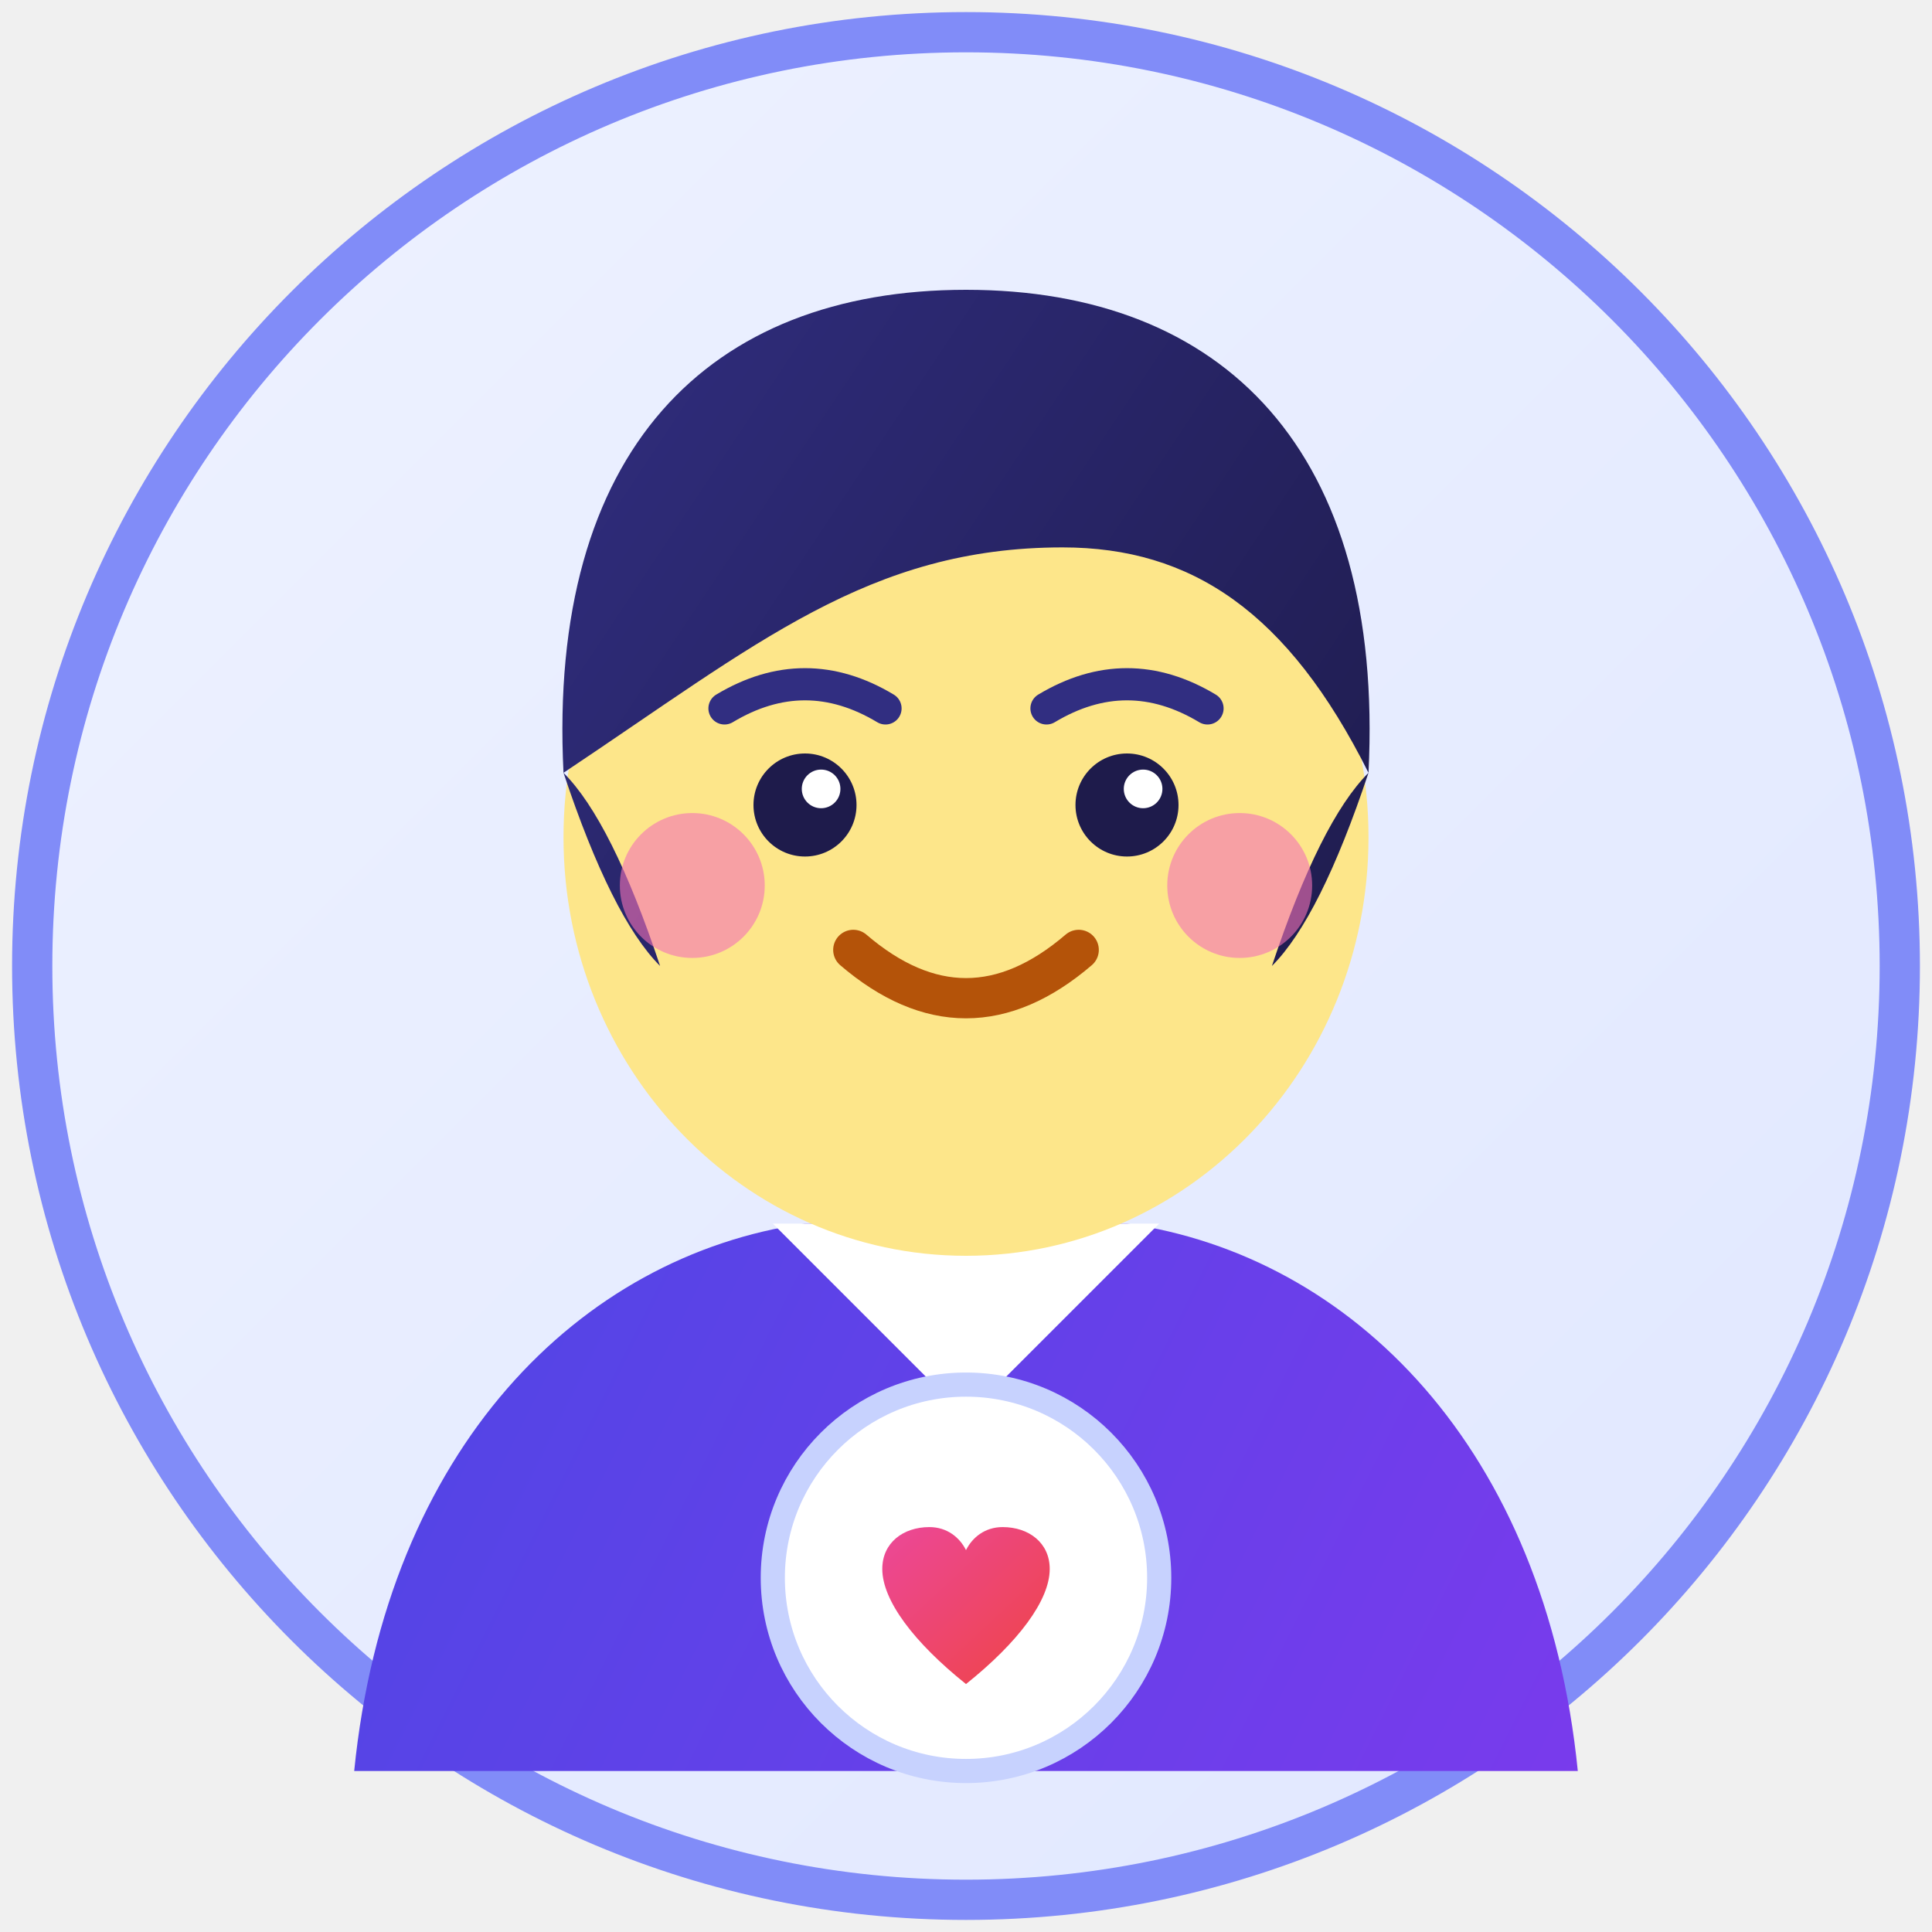
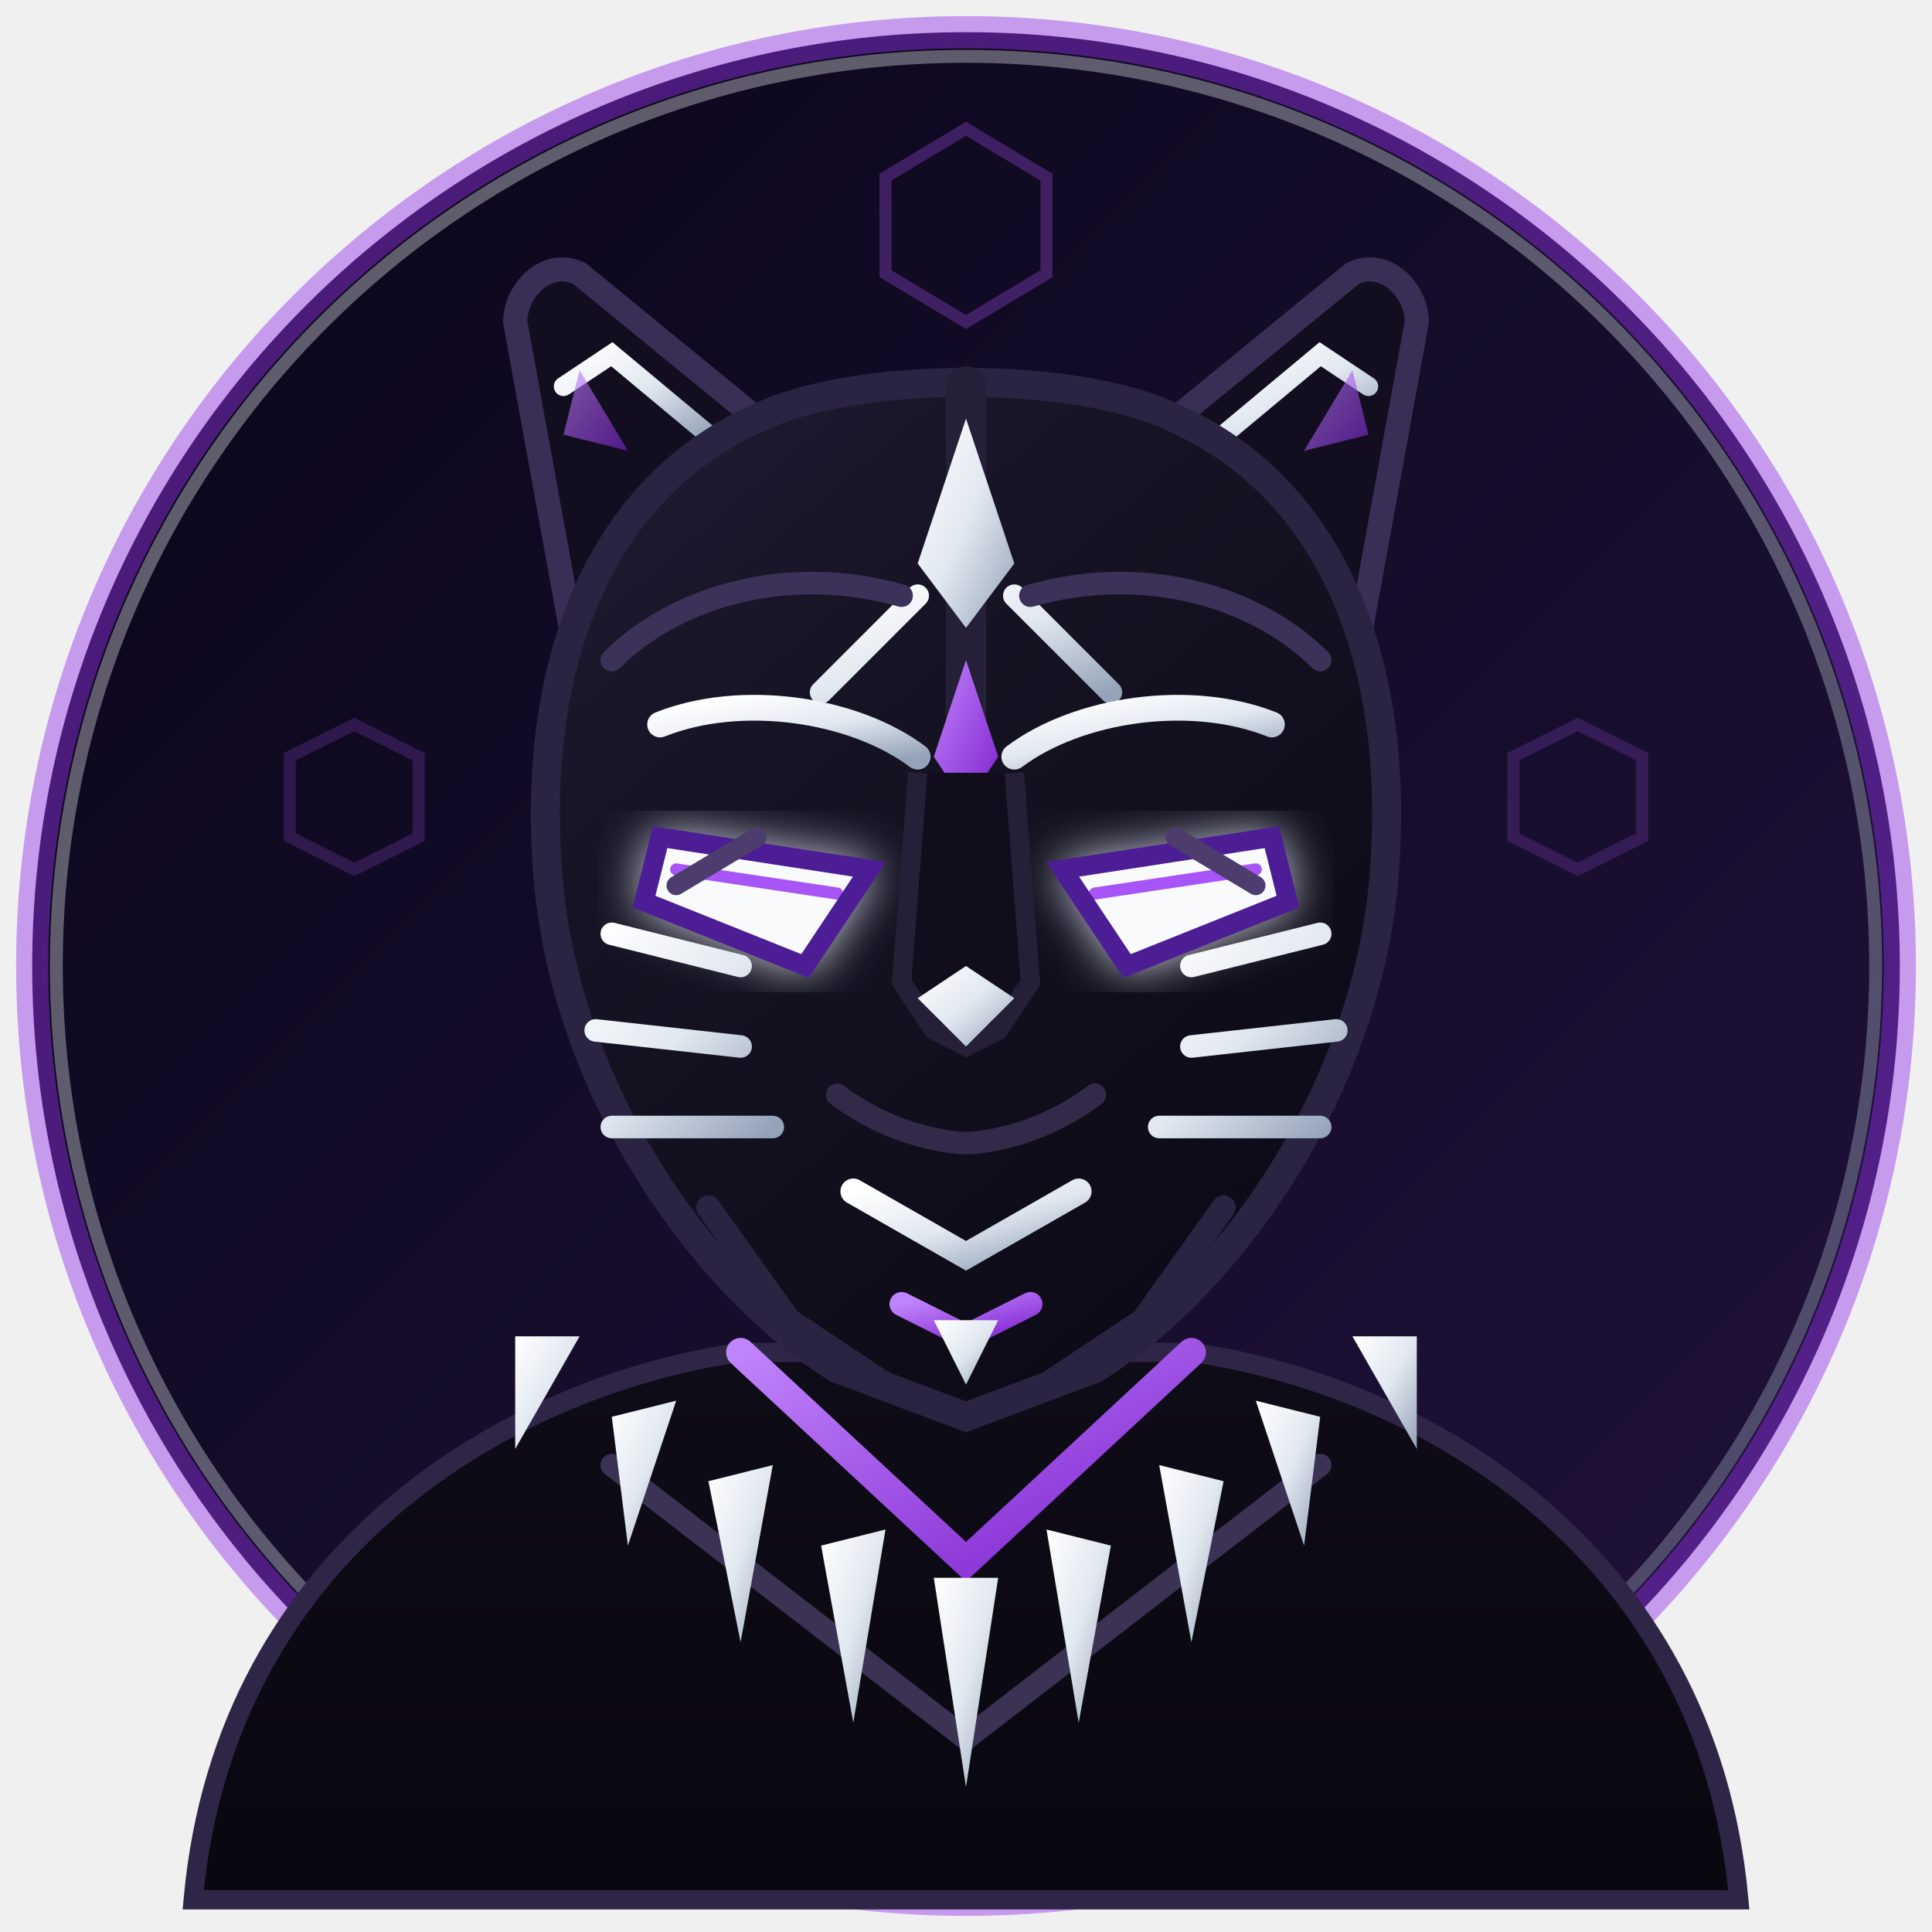
<svg xmlns="http://www.w3.org/2000/svg" viewBox="0 0 120 120" fill="none">
  <defs>
-     <linearGradient id="ct-bg" x1="0" y1="0" x2="120" y2="120" gradientUnits="userSpaceOnUse">
-       <stop stop-color="#EEF2FF" />
-       <stop offset="100%" stop-color="#E0E7FF" />
+     <linearGradient id="bp-bg" x1="0" y1="0" x2="120" y2="120" gradientUnits="userSpaceOnUse">
+       <stop offset="0%" stop-color="#0a0518" />
+       <stop offset="50%" stop-color="#150d2a" />
+       <stop offset="100%" stop-color="#22113e" />
    </linearGradient>
-     <linearGradient id="ct-hair" x1="30" y1="20" x2="90" y2="60" gradientUnits="userSpaceOnUse">
-       <stop stop-color="#312E81" />
-       <stop offset="100%" stop-color="#1E1B4B" />
+     <linearGradient id="bp-silver" x1="0" y1="0" x2="1" y2="1">
+       <stop offset="0%" stop-color="#ffffff" />
+       <stop offset="50%" stop-color="#e2e8f0" />
+       <stop offset="100%" stop-color="#94a3b8" />
    </linearGradient>
-     <linearGradient id="ct-shirt" x1="20" y1="80" x2="100" y2="120" gradientUnits="userSpaceOnUse">
-       <stop stop-color="#4F46E5" />
-       <stop offset="100%" stop-color="#7C3AED" />
+     <linearGradient id="bp-purple" x1="0" y1="0" x2="1" y2="1">
+       <stop offset="0%" stop-color="#c084fc" />
+       <stop offset="100%" stop-color="#7e22ce" />
    </linearGradient>
-     <linearGradient id="ct-heart" x1="0" y1="0" x2="1" y2="1">
-       <stop offset="0%" stop-color="#EC4899" />
-       <stop offset="100%" stop-color="#EF4444" />
+     <linearGradient id="bp-suit" x1="60" y1="15" x2="60" y2="115" gradientUnits="userSpaceOnUse">
+       <stop offset="0%" stop-color="#1f1b2e" />
+       <stop offset="40%" stop-color="#141120" />
+       <stop offset="100%" stop-color="#09070f" />
    </linearGradient>
+     <linearGradient id="bp-mask" x1="30" y1="20" x2="90" y2="90" gradientUnits="userSpaceOnUse">
+       <stop offset="0%" stop-color="#241e38" />
+       <stop offset="35%" stop-color="#161324" />
+       <stop offset="80%" stop-color="#0d0b17" />
+       <stop offset="100%" stop-color="#05040a" />
+     </linearGradient>
+     <filter id="bp-glow" x="-20%" y="-20%" width="140%" height="140%">
+       <feGaussianBlur stdDeviation="1.5" result="blur" />
+       <feComposite in="SourceGraphic" in2="blur" operator="over" />
+     </filter>
  </defs>
-   <circle cx="60" cy="60" r="58" fill="url(#ct-bg)" stroke="#818CF8" stroke-width="2.5" />
-   <path d="M22 110 C24 90 36 78 50 76 L70 76 C84 78 96 90 98 110 Z" fill="url(#ct-shirt)" />
-   <rect x="52" y="58" width="16" height="22" rx="4" fill="#FDE68A" />
-   <path d="M48 76 L60 88 L72 76 Z" fill="#FFFFFF" />
-   <ellipse cx="60" cy="52" rx="25" ry="26" fill="#FDE68A" />
-   <path d="M35 48 C34 28 44 18 60 18 C76 18 86 28 85 48 C80 38 74 34 66 34 C54 34 47 40 35 48 Z" fill="url(#ct-hair)" />
-   <path d="M35 48 C37 54 39 58 41 60 C39 54 37 50 35 48 Z" fill="url(#ct-hair)" />
-   <path d="M85 48 C83 54 81 58 79 60 C81 54 83 50 85 48 Z" fill="url(#ct-hair)" />
-   <circle cx="50" cy="50" r="3.2" fill="#1E1B4B" />
-   <circle cx="70" cy="50" r="3.2" fill="#1E1B4B" />
-   <circle cx="51" cy="49" r="1.2" fill="#FFFFFF" />
-   <circle cx="71" cy="49" r="1.2" fill="#FFFFFF" />
-   <path d="M45 44 Q50 41 55 44" stroke="#312E81" stroke-width="2" stroke-linecap="round" fill="none" />
-   <path d="M65 44 Q70 41 75 44" stroke="#312E81" stroke-width="2" stroke-linecap="round" fill="none" />
-   <path d="M53 59 Q60 65 67 59" stroke="#B45309" stroke-width="2.5" stroke-linecap="round" fill="none" />
-   <circle cx="43" cy="55" r="4.5" fill="#F472B6" opacity="0.6" />
-   <circle cx="77" cy="55" r="4.5" fill="#F472B6" opacity="0.6" />
-   <g transform="translate(60, 98)">
-     <circle cx="0" cy="0" r="12" fill="#FFFFFF" stroke="#C7D2FE" stroke-width="1.5" />
-     <path d="M0 4 C-5 0 -8 -4 -8 -7 C-8 -9.5 -6 -11 -3.5 -11 C-1.8 -11 -0.6 -10 0 -8.8 C0.6 -10 1.8 -11 3.5 -11 C6 -11 8 -9.5 8 -7 C8 -4 5 0 0 4 Z" fill="url(#ct-heart)" transform="translate(0, 4) scale(0.65)" />
+   <circle cx="60" cy="60" r="58" fill="url(#bp-bg)" stroke="#9333ea" stroke-width="2" stroke-opacity="0.45" />
+   <circle cx="60" cy="60" r="56.5" stroke="url(#bp-silver)" stroke-width="0.8" stroke-opacity="0.35" />
+   <path d="M60 8 L65 11 L65 17 L60 20 L55 17 L55 11 Z" stroke="#a855f7" stroke-width="0.75" opacity="0.3" fill="none" />
+   <path d="M22 45 L26 47 L26 52 L22 54 L18 52 L18 47 Z" stroke="#a855f7" stroke-width="0.75" opacity="0.2" fill="none" />
+   <path d="M98 45 L102 47 L102 52 L98 54 L94 52 L94 47 Z" stroke="#a855f7" stroke-width="0.75" opacity="0.2" fill="none" />
+   <path d="M12 118 C14 96 32 86 46 84 L74 84 C88 86 106 96 108 118 Z" fill="url(#bp-suit)" />
+   <path d="M12 118 C14 96 32 86 46 84 L74 84 C88 86 106 96 108 118 Z" stroke="#2e2547" stroke-width="1.2" />
+   <path d="M46 84 L60 97 L74 84" stroke="url(#bp-purple)" stroke-width="1.8" stroke-linecap="round" fill="none" />
+   <path d="M38 91 L60 108 L82 91" stroke="#3b3254" stroke-width="1.4" stroke-linecap="round" fill="none" />
+   <polygon points="60,111 58,98 62,98" fill="url(#bp-silver)" />
+   <polygon points="53,107 51,96 55,95" fill="url(#bp-silver)" />
+   <polygon points="67,107 65,95 69,96" fill="url(#bp-silver)" />
+   <polygon points="46,102 44,92 48,91" fill="url(#bp-silver)" />
+   <polygon points="74,102 72,91 76,92" fill="url(#bp-silver)" />
+   <polygon points="39,96 38,88 42,87" fill="url(#bp-silver)" />
+   <polygon points="81,96 78,87 82,88" fill="url(#bp-silver)" />
+   <polygon points="32,90 32,83 36,83" fill="url(#bp-silver)" />
+   <polygon points="88,90 84,83 88,83" fill="url(#bp-silver)" />
+   <path d="M36 42 L32 20 C32 18 34 16 36 17 L47 26 Z" fill="#120e20" stroke="#382e56" stroke-width="1.5" />
+   <path d="M35 24 L38 22 L44 27" stroke="url(#bp-silver)" stroke-width="1.2" stroke-linecap="round" fill="none" />
+   <polygon points="36,23 39,28 35,27" fill="url(#bp-purple)" opacity="0.6" />
+   <path d="M84 42 L88 20 C88 18 86 16 84 17 L73 26 Z" fill="#120e20" stroke="#382e56" stroke-width="1.5" />
+   <path d="M85 24 L82 22 L76 27" stroke="url(#bp-silver)" stroke-width="1.2" stroke-linecap="round" fill="none" />
+   <polygon points="84,23 81,28 85,27" fill="url(#bp-purple)" opacity="0.6" />
+   <path d="M47 26 C53 23 67 23 73 26 C82 30 87 40 86 54 C85 68 76 80 68 85 L60 88 L52 85 C44 80 35 68 34 54 C33 40 38 30 47 26 Z" fill="url(#bp-mask)" stroke="#2b2342" stroke-width="1.8" />
+   <path d="M60 24 L60 52" stroke="#251f38" stroke-width="2.5" stroke-linecap="round" />
+   <polygon points="60,26 63,35 60,39 57,35" fill="url(#bp-silver)" />
+   <path d="M57 37 L51 43 M63 37 L69 43" stroke="url(#bp-silver)" stroke-width="1.4" stroke-linecap="round" />
+   <polygon points="60,41 62,47 60,50 58,47" fill="url(#bp-purple)" />
+   <path d="M41 45 C46 43 53 44 57 47" stroke="url(#bp-silver)" stroke-width="1.6" stroke-linecap="round" fill="none" />
+   <path d="M79 45 C74 43 67 44 63 47" stroke="url(#bp-silver)" stroke-width="1.6" stroke-linecap="round" fill="none" />
+   <path d="M38 41 C42 37 49 35 56 37" stroke="#3c3158" stroke-width="1.4" stroke-linecap="round" fill="none" />
+   <path d="M82 41 C78 37 71 35 64 37" stroke="#3c3158" stroke-width="1.4" stroke-linecap="round" fill="none" />
+   <g filter="url(#bp-glow)">
+     <polygon points="41,52 54,54 50,60 40,56" fill="#f8fafc" stroke="#cbd5e1" stroke-width="0.8" />
+     <line x1="42" y1="54" x2="52" y2="55.5" stroke="#a855f7" stroke-width="0.75" stroke-linecap="round" />
  </g>
+   <g filter="url(#bp-glow)">
+     <polygon points="79,52 66,54 70,60 80,56" fill="#f8fafc" stroke="#cbd5e1" stroke-width="0.8" />
+     <line x1="78" y1="54" x2="68" y2="55.5" stroke="#a855f7" stroke-width="0.75" stroke-linecap="round" />
+   </g>
+   <polygon points="41,52 54,54 50,60 40,56" stroke="#4c1d95" stroke-width="1.2" fill="none" />
+   <polygon points="79,52 66,54 70,60 80,56" stroke="#4c1d95" stroke-width="1.2" fill="none" />
+   <path d="M57 48 L56 61 L58 64 L60 65 L62 64 L64 61 L63 48" fill="#110d1c" stroke="#251f38" stroke-width="1.2" />
+   <polygon points="60,65 57,62 60,60 63,62" fill="url(#bp-silver)" />
+   <path d="M38 58 L46 60 M37 64 L46 65 M38 70 L48 70" stroke="url(#bp-silver)" stroke-width="1.4" stroke-linecap="round" />
+   <path d="M42 55 L47 52" stroke="#4c3d6e" stroke-width="1.2" stroke-linecap="round" />
+   <path d="M82 58 L74 60 M83 64 L74 65 M82 70 L72 70" stroke="url(#bp-silver)" stroke-width="1.4" stroke-linecap="round" />
+   <path d="M78 55 L73 52" stroke="#4c3d6e" stroke-width="1.2" stroke-linecap="round" />
+   <path d="M52 68 C56 71 60 71 60 71 C60 71 64 71 68 68" stroke="#332a4a" stroke-width="1.4" stroke-linecap="round" fill="none" />
+   <path d="M53 74 L60 78 L67 74" stroke="url(#bp-silver)" stroke-width="1.6" stroke-linecap="round" fill="none" />
+   <path d="M56 81 L60 83 L64 81" stroke="url(#bp-purple)" stroke-width="1.5" stroke-linecap="round" fill="none" />
+   <polygon points="60,86 58,82 62,82" fill="url(#bp-silver)" />
+   <path d="M44 75 L49 82 L55 86" stroke="#2b2342" stroke-width="1.5" stroke-linecap="round" fill="none" />
+   <path d="M76 75 L71 82 L65 86" stroke="#2b2342" stroke-width="1.5" stroke-linecap="round" fill="none" />
</svg>
